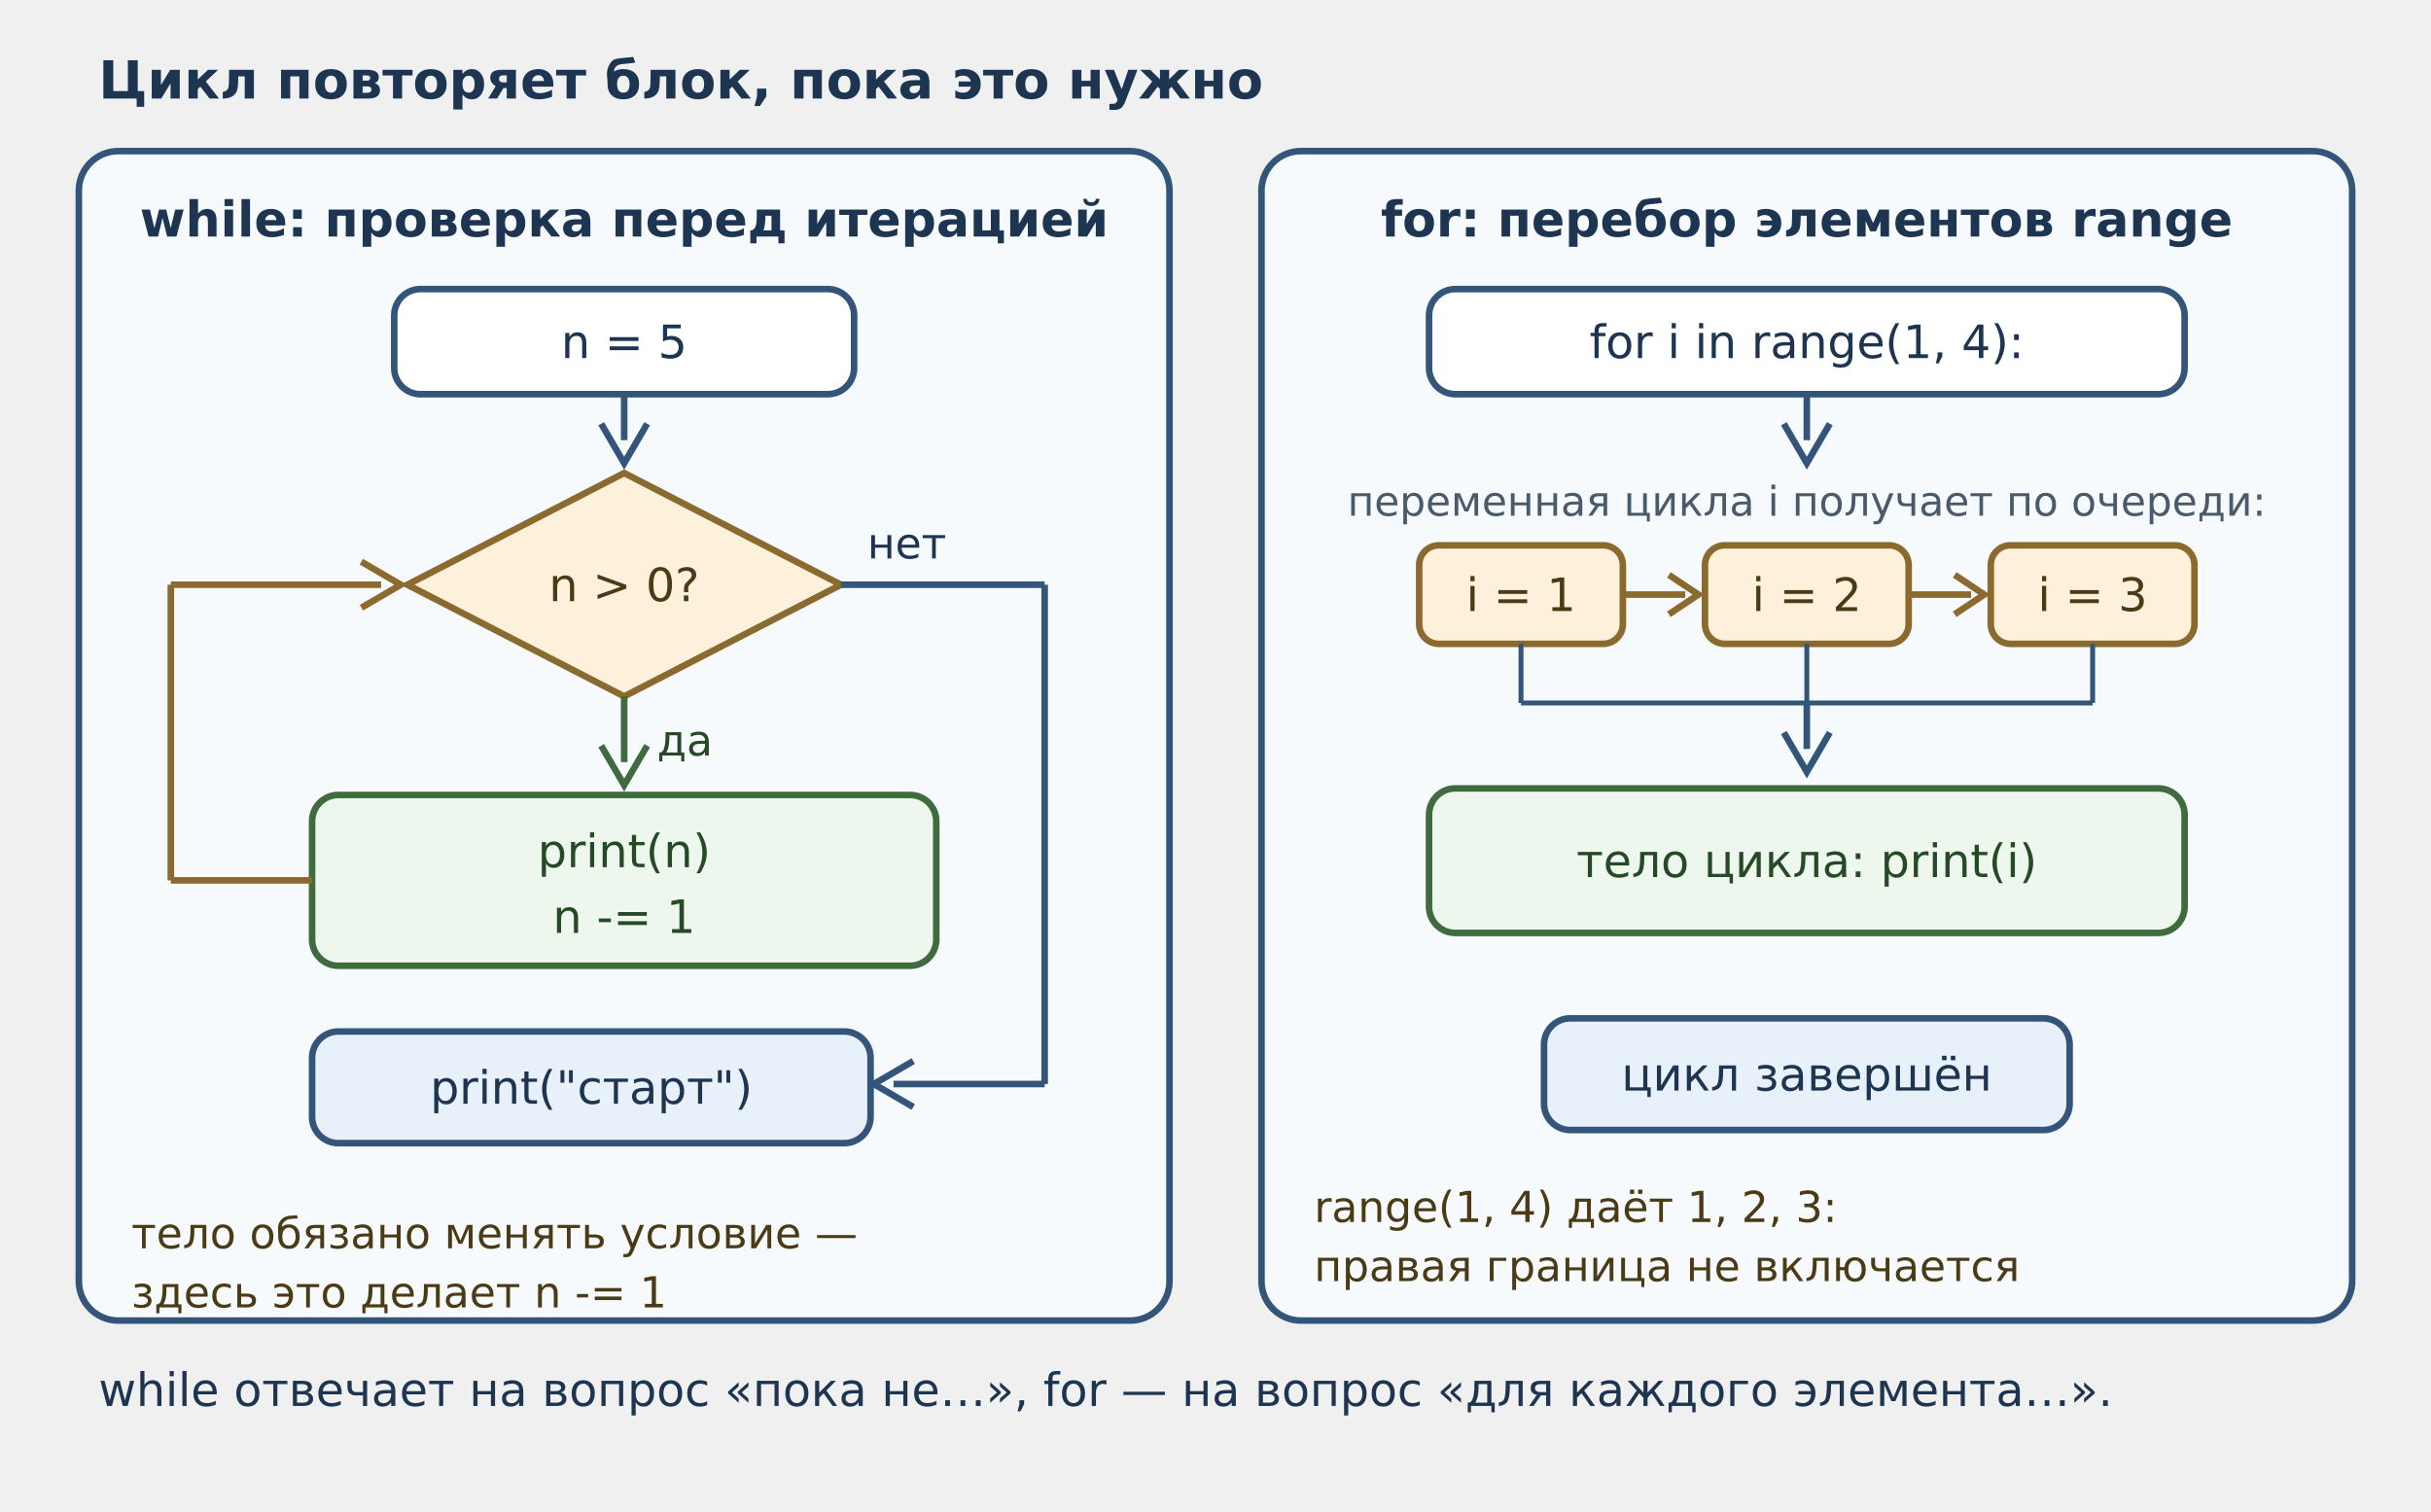
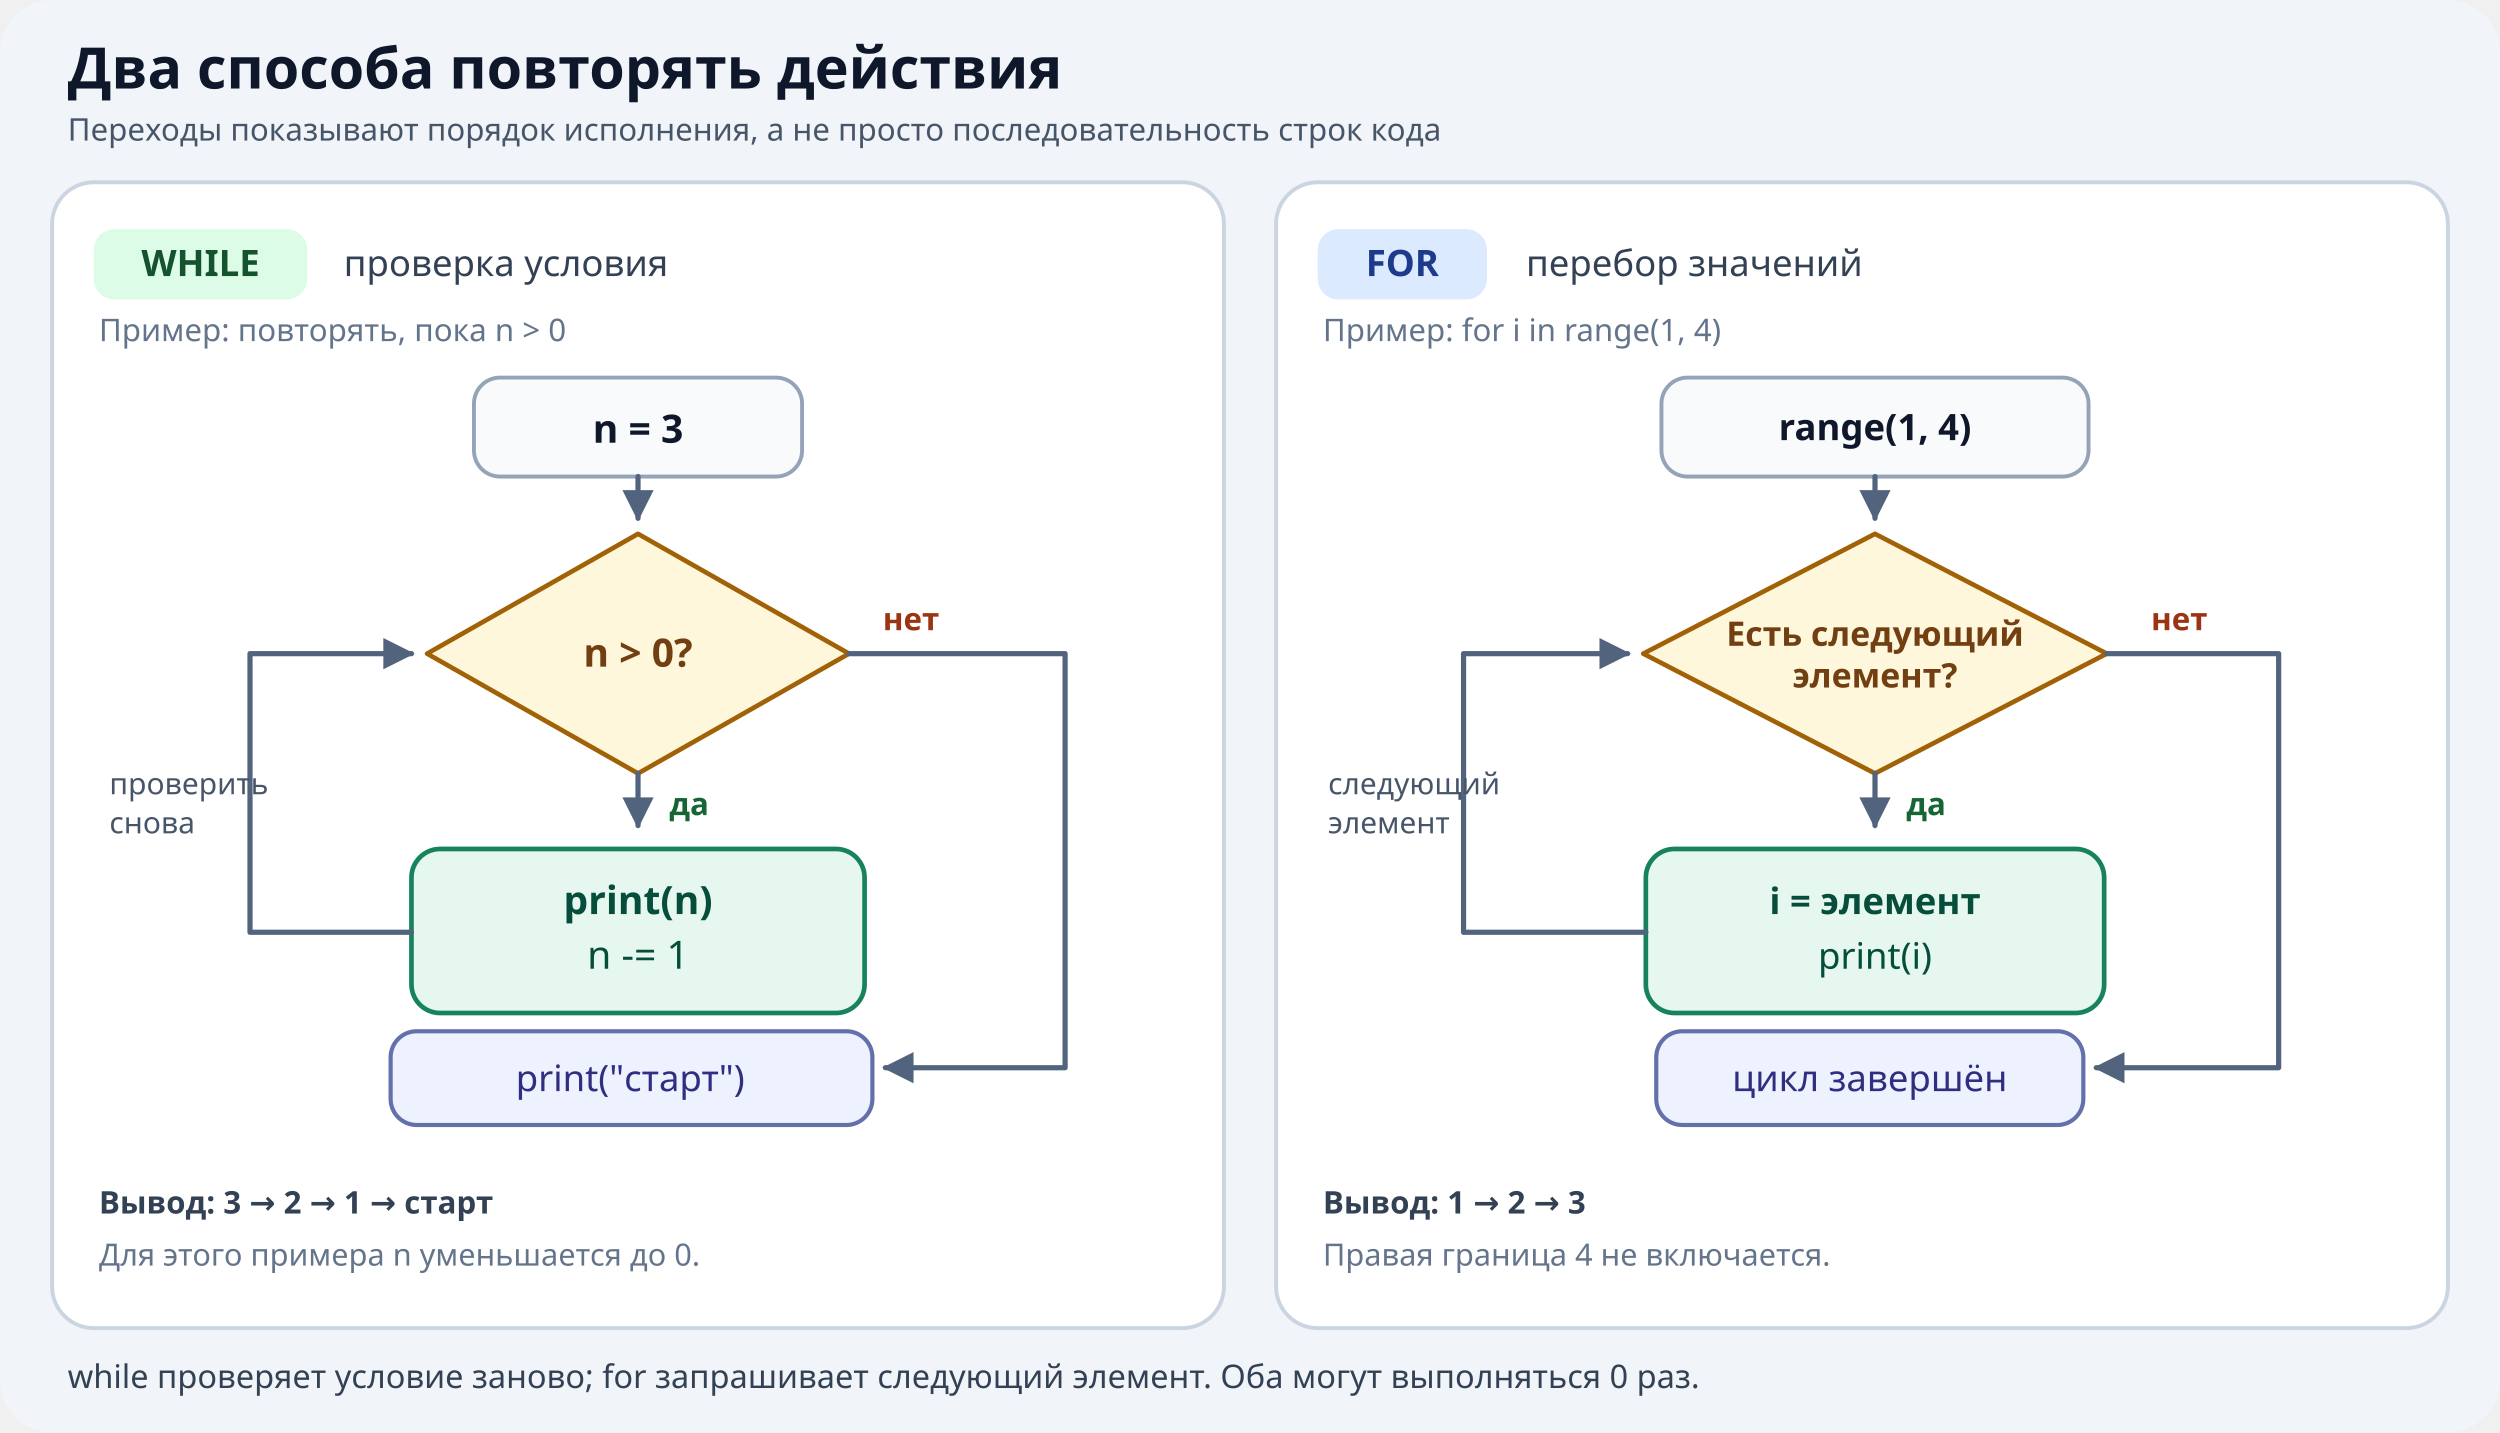
- <svg xmlns="http://www.w3.org/2000/svg" viewBox="0 0 740 460" role="img" aria-labelledby="ttl6a desc6a" font-family="'DejaVu Sans', 'Liberation Sans', Arial, sans-serif">
-   <text x="30" y="30" font-size="16" font-weight="bold" fill="#1d3550">Цикл повторяет блок, пока это нужно</text>
-   <rect x="24" y="46" width="332" height="356" rx="12" fill="#f7fafd" stroke="#33557a" stroke-width="2" />
-   <text x="190" y="72" text-anchor="middle" font-size="15" font-weight="bold" fill="#1d3550">while: проверка перед итерацией</text>
-   <rect x="120" y="88" width="140" height="32" rx="8" fill="#ffffff" stroke="#33557a" stroke-width="2" />
-   <text x="190" y="109" text-anchor="middle" font-size="14" fill="#1d3550">n = 5</text>
-   <line x1="190" y1="120" x2="190" y2="134" stroke="#33557a" stroke-width="2" />
-   <path d="M 183 129 L 190 141 L 197 129" fill="none" stroke="#33557a" stroke-width="2" />
-   <polygon points="190,144 256,178 190,212 124,178" fill="#fdf1dc" stroke="#8a6a2f" stroke-width="2" />
-   <text x="190" y="183" text-anchor="middle" font-size="14" fill="#4b3a16">n &gt; 0?</text>
-   <line x1="190" y1="212" x2="190" y2="232" stroke="#3f6b3f" stroke-width="2" />
-   <path d="M 183 227 L 190 239 L 197 227" fill="none" stroke="#3f6b3f" stroke-width="2" />
-   <text x="200" y="230" font-size="13" fill="#264a26">да</text>
-   <rect x="95" y="242" width="190" height="52" rx="8" fill="#eef7ee" stroke="#3f6b3f" stroke-width="2" />
-   <text x="190" y="264" text-anchor="middle" font-size="14" fill="#264a26">print(n)</text>
-   <text x="190" y="284" text-anchor="middle" font-size="14" fill="#264a26">n -= 1</text>
-   <line x1="95" y1="268" x2="52" y2="268" stroke="#8a6a2f" stroke-width="2" />
-   <line x1="52" y1="268" x2="52" y2="178" stroke="#8a6a2f" stroke-width="2" />
-   <line x1="52" y1="178" x2="116" y2="178" stroke="#8a6a2f" stroke-width="2" />
-   <path d="M 110 171 L 122 178 L 110 185" fill="none" stroke="#8a6a2f" stroke-width="2" />
-   <line x1="256" y1="178" x2="318" y2="178" stroke="#33557a" stroke-width="2" />
-   <line x1="318" y1="178" x2="318" y2="330" stroke="#33557a" stroke-width="2" />
-   <line x1="318" y1="330" x2="272" y2="330" stroke="#33557a" stroke-width="2" />
-   <path d="M 278 323 L 266 330 L 278 337" fill="none" stroke="#33557a" stroke-width="2" />
-   <text x="264" y="170" font-size="13" fill="#1d3550">нет</text>
-   <rect x="95" y="314" width="170" height="34" rx="8" fill="#e8f0fa" stroke="#33557a" stroke-width="2" />
-   <text x="180" y="336" text-anchor="middle" font-size="14" fill="#1d3550">print("старт")</text>
-   <text x="40" y="380" font-size="13" fill="#4b3a16">тело обязано менять условие —</text>
-   <text x="40" y="398" font-size="13" fill="#4b3a16">здесь это делает n -= 1</text>
-   <rect x="384" y="46" width="332" height="356" rx="12" fill="#f7fafd" stroke="#33557a" stroke-width="2" />
-   <text x="550" y="72" text-anchor="middle" font-size="15" font-weight="bold" fill="#1d3550">for: перебор элементов range</text>
-   <rect x="435" y="88" width="230" height="32" rx="8" fill="#ffffff" stroke="#33557a" stroke-width="2" />
-   <text x="550" y="109" text-anchor="middle" font-size="14" fill="#1d3550">for i in range(1, 4):</text>
-   <line x1="550" y1="120" x2="550" y2="134" stroke="#33557a" stroke-width="2" />
-   <path d="M 543 129 L 550 141 L 557 129" fill="none" stroke="#33557a" stroke-width="2" />
-   <text x="550" y="157" text-anchor="middle" font-size="12.5" fill="#4a5a6a">переменная цикла i получает по очереди:</text>
-   <rect x="432" y="166" width="62" height="30" rx="6" fill="#fdf1dc" stroke="#8a6a2f" stroke-width="2" />
-   <text x="463" y="186" text-anchor="middle" font-size="14" fill="#4b3a16">i = 1</text>
-   <rect x="519" y="166" width="62" height="30" rx="6" fill="#fdf1dc" stroke="#8a6a2f" stroke-width="2" />
-   <text x="550" y="186" text-anchor="middle" font-size="14" fill="#4b3a16">i = 2</text>
-   <rect x="606" y="166" width="62" height="30" rx="6" fill="#fdf1dc" stroke="#8a6a2f" stroke-width="2" />
-   <text x="637" y="186" text-anchor="middle" font-size="14" fill="#4b3a16">i = 3</text>
-   <line x1="494" y1="181" x2="513" y2="181" stroke="#8a6a2f" stroke-width="2" />
-   <path d="M 508 175 L 517 181 L 508 187" fill="none" stroke="#8a6a2f" stroke-width="2" />
-   <line x1="581" y1="181" x2="600" y2="181" stroke="#8a6a2f" stroke-width="2" />
-   <path d="M 595 175 L 604 181 L 595 187" fill="none" stroke="#8a6a2f" stroke-width="2" />
-   <line x1="463" y1="196" x2="463" y2="214" stroke="#33557a" stroke-width="1.5" />
-   <line x1="550" y1="196" x2="550" y2="214" stroke="#33557a" stroke-width="1.5" />
-   <line x1="637" y1="196" x2="637" y2="214" stroke="#33557a" stroke-width="1.5" />
-   <line x1="463" y1="214" x2="637" y2="214" stroke="#33557a" stroke-width="1.5" />
-   <line x1="550" y1="214" x2="550" y2="228" stroke="#33557a" stroke-width="2" />
-   <path d="M 543 223 L 550 235 L 557 223" fill="none" stroke="#33557a" stroke-width="2" />
-   <rect x="435" y="240" width="230" height="44" rx="8" fill="#eef7ee" stroke="#3f6b3f" stroke-width="2" />
-   <text x="550" y="267" text-anchor="middle" font-size="14" fill="#264a26">тело цикла: print(i)</text>
-   <rect x="470" y="310" width="160" height="34" rx="8" fill="#e8f0fa" stroke="#33557a" stroke-width="2" />
-   <text x="550" y="332" text-anchor="middle" font-size="14" fill="#1d3550">цикл завершён</text>
-   <text x="400" y="372" font-size="13" fill="#4b3a16">range(1, 4) даёт 1, 2, 3:</text>
-   <text x="400" y="390" font-size="13" fill="#4b3a16">правая граница не включается</text>
-   <text x="30" y="428" font-size="14" fill="#1d3550">while отвечает на вопрос «пока не…», for — на вопрос «для каждого элемента…».</text>
+ <svg xmlns="http://www.w3.org/2000/svg" viewBox="0 0 960 550" role="img" aria-labelledby="title description">
+   <defs>
+     <marker id="arrow" viewBox="0 0 10 10" refX="9" refY="5" markerWidth="6" markerHeight="6" orient="auto-start-reverse">
+       <path d="M 0 0 L 10 5 L 0 10 z" fill="#52647d" />
+     </marker>
+   </defs>
+   <rect width="960" height="550" rx="20" fill="#f1f5f9" />
+   <text x="26" y="34" font-family="system-ui, sans-serif" font-size="22" font-weight="700" fill="#0f172a">Два способа повторять действия</text>
+   <text x="26" y="54" font-family="system-ui, sans-serif" font-size="12" fill="#475569">Переходы показывают порядок исполнения, а не просто последовательность строк кода</text>
+   <g font-family="system-ui, sans-serif" stroke-linecap="round" stroke-linejoin="round">
+     <rect x="20" y="70" width="450" height="440" rx="16" fill="#ffffff" stroke="#cbd5e1" stroke-width="1.5" />
+     <rect x="36" y="88" width="82" height="27" rx="8" fill="#dcfce7" />
+     <text x="77" y="106" text-anchor="middle" font-size="14" font-weight="700" fill="#14532d">WHILE</text>
+     <text x="132" y="106" font-size="14" fill="#334155">проверка условия</text>
+     <text x="38" y="131" font-size="12" fill="#64748b">Пример: повторять, пока n &gt; 0</text>
+     <rect x="182" y="145" width="126" height="38" rx="10" fill="#f8fafc" stroke="#94a3b8" stroke-width="1.5" />
+     <text x="245" y="170" text-anchor="middle" font-size="15" font-weight="600" fill="#0f172a">n = 3</text>
+     <path d="M245 183 V199" stroke="#52647d" stroke-width="2" fill="none" marker-end="url(#arrow)" />
+     <polygon points="245,205 326,251 245,297 164,251" fill="#fff7db" stroke="#a16207" stroke-width="1.8" />
+     <text x="245" y="256" text-anchor="middle" font-size="15" font-weight="600" fill="#713f12">n &gt; 0?</text>
+     <path d="M245 297 V317" stroke="#52647d" stroke-width="2" fill="none" marker-end="url(#arrow)" />
+     <text x="257" y="313" font-size="12" font-weight="600" fill="#166534">да</text>
+     <rect x="158" y="326" width="174" height="63" rx="11" fill="#e6f7f0" stroke="#16835c" stroke-width="1.8" />
+     <text x="245" y="351" text-anchor="middle" font-size="15" font-weight="600" fill="#064e3b">print(n)</text>
+     <text x="245" y="372" text-anchor="middle" font-size="15" fill="#064e3b">n -= 1</text>
+     <path d="M158 358 H96 V251 H158" stroke="#52647d" stroke-width="2" fill="none" marker-end="url(#arrow)" />
+     <text x="42" y="305" font-size="11.5" fill="#475569">проверить</text>
+     <text x="42" y="320" font-size="11.5" fill="#475569">снова</text>
+     <path d="M326 251 H409 V410 H340" stroke="#52647d" stroke-width="2" fill="none" marker-end="url(#arrow)" />
+     <text x="339" y="242" font-size="12" font-weight="600" fill="#9a3412">нет</text>
+     <rect x="150" y="396" width="185" height="36" rx="10" fill="#eef2ff" stroke="#6370a9" stroke-width="1.6" />
+     <text x="242" y="419" text-anchor="middle" font-size="14" fill="#312e81">print("старт")</text>
+     <text x="38" y="466" font-size="12" font-weight="600" fill="#334155">Вывод: 3 → 2 → 1 → старт</text>
+     <text x="38" y="486" font-size="11.8" fill="#64748b">Для этого примера n уменьшается до 0.</text>
+     <rect x="490" y="70" width="450" height="440" rx="16" fill="#ffffff" stroke="#cbd5e1" stroke-width="1.5" />
+     <rect x="506" y="88" width="65" height="27" rx="8" fill="#dbeafe" />
+     <text x="538.5" y="106" text-anchor="middle" font-size="14" font-weight="700" fill="#1e3a8a">FOR</text>
+     <text x="586" y="106" font-size="14" fill="#334155">перебор значений</text>
+     <text x="508" y="131" font-size="12" fill="#64748b">Пример: for i in range(1, 4)</text>
+     <rect x="638" y="145" width="164" height="38" rx="10" fill="#f8fafc" stroke="#94a3b8" stroke-width="1.5" />
+     <text x="720" y="169" text-anchor="middle" font-size="14" font-weight="600" fill="#0f172a">range(1, 4)</text>
+     <path d="M720 183 V199" stroke="#52647d" stroke-width="2" fill="none" marker-end="url(#arrow)" />
+     <polygon points="720,205 809,251 720,297 631,251" fill="#fff7db" stroke="#a16207" stroke-width="1.8" />
+     <text x="720" y="248" text-anchor="middle" font-size="13" font-weight="600" fill="#713f12">Есть следующий</text>
+     <text x="720" y="264" text-anchor="middle" font-size="13" font-weight="600" fill="#713f12">элемент?</text>
+     <path d="M720 297 V317" stroke="#52647d" stroke-width="2" fill="none" marker-end="url(#arrow)" />
+     <text x="732" y="313" font-size="12" font-weight="600" fill="#166534">да</text>
+     <rect x="632" y="326" width="176" height="63" rx="11" fill="#e6f7f0" stroke="#16835c" stroke-width="1.8" />
+     <text x="720" y="351" text-anchor="middle" font-size="14" font-weight="600" fill="#064e3b">i = элемент</text>
+     <text x="720" y="372" text-anchor="middle" font-size="14" fill="#064e3b">print(i)</text>
+     <path d="M632 358 H562 V251 H625" stroke="#52647d" stroke-width="2" fill="none" marker-end="url(#arrow)" />
+     <text x="510" y="305" font-size="11.5" fill="#475569">следующий</text>
+     <text x="510" y="320" font-size="11.5" fill="#475569">элемент</text>
+     <path d="M809 251 H875 V410 H805" stroke="#52647d" stroke-width="2" fill="none" marker-end="url(#arrow)" />
+     <text x="826" y="242" font-size="12" font-weight="600" fill="#9a3412">нет</text>
+     <rect x="636" y="396" width="164" height="36" rx="10" fill="#eef2ff" stroke="#6370a9" stroke-width="1.6" />
+     <text x="718" y="419" text-anchor="middle" font-size="14" fill="#312e81">цикл завершён</text>
+     <text x="508" y="466" font-size="12" font-weight="600" fill="#334155">Вывод: 1 → 2 → 3</text>
+     <text x="508" y="486" font-size="11.8" fill="#64748b">Правая граница 4 не включается.</text>
+   </g>
+   <text x="26" y="533" font-family="system-ui, sans-serif" font-size="12.5" fill="#334155">while проверяет условие заново; for запрашивает следующий элемент. Оба могут выполняться 0 раз.</text>
</svg>
